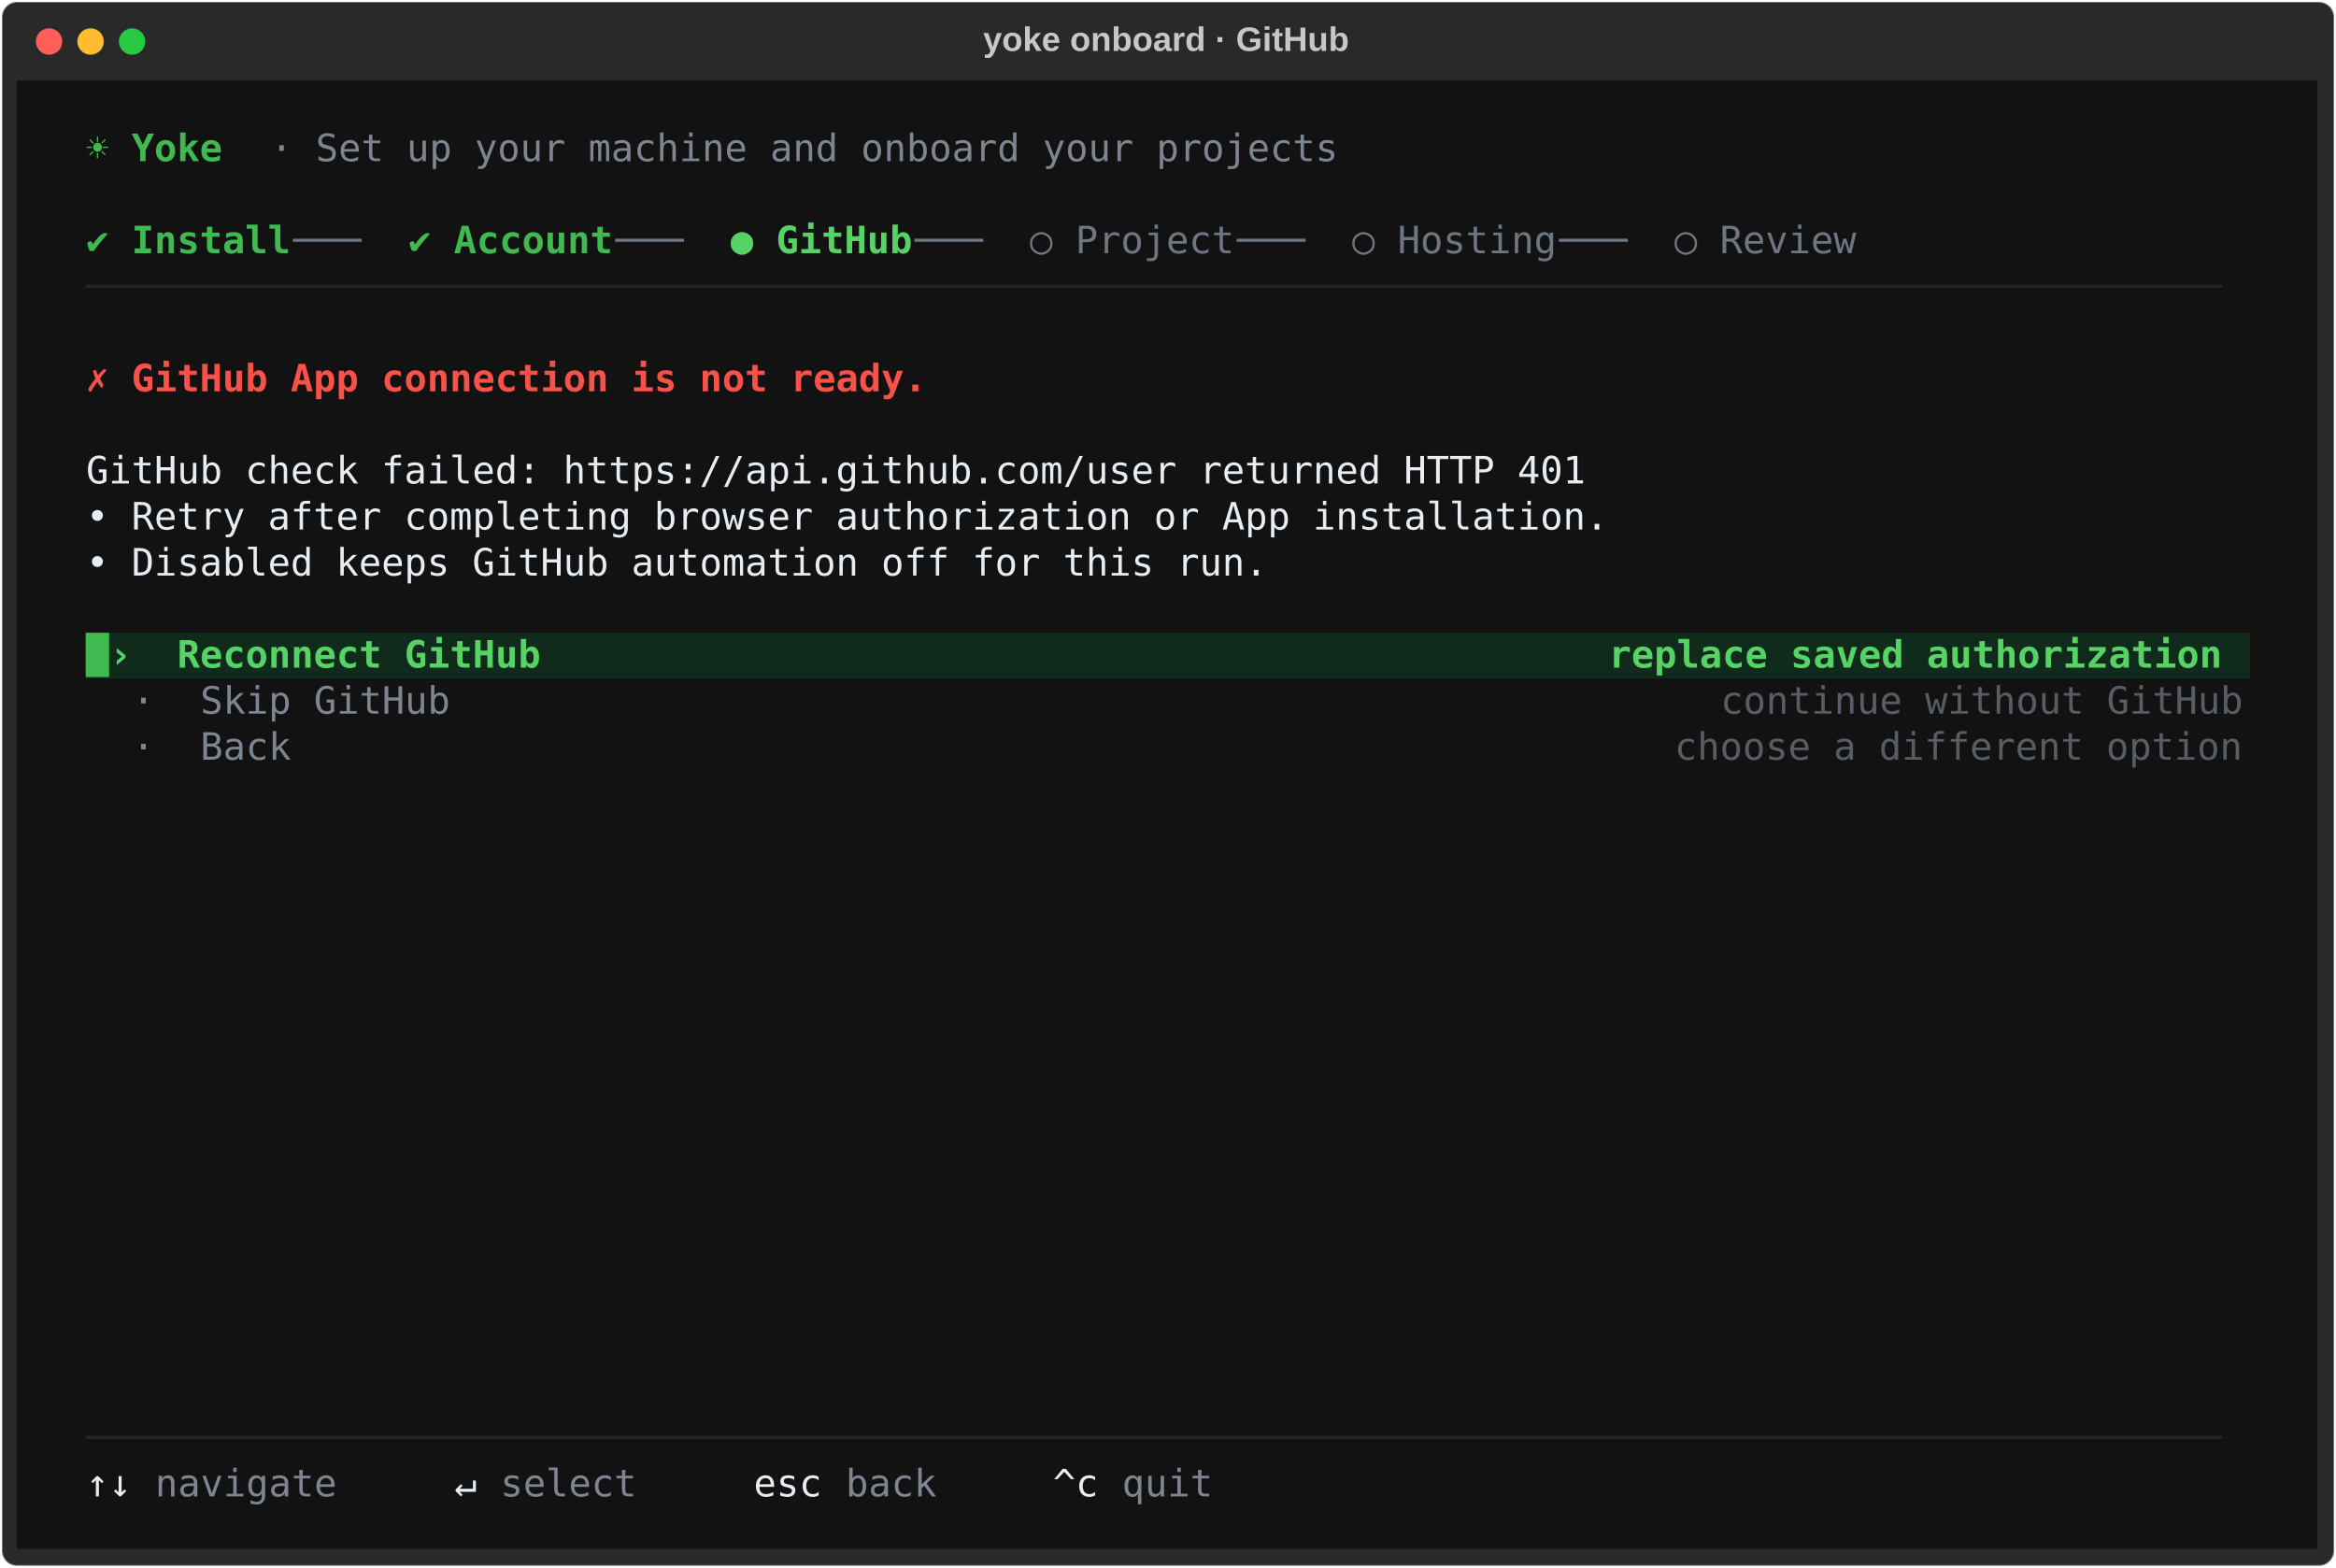
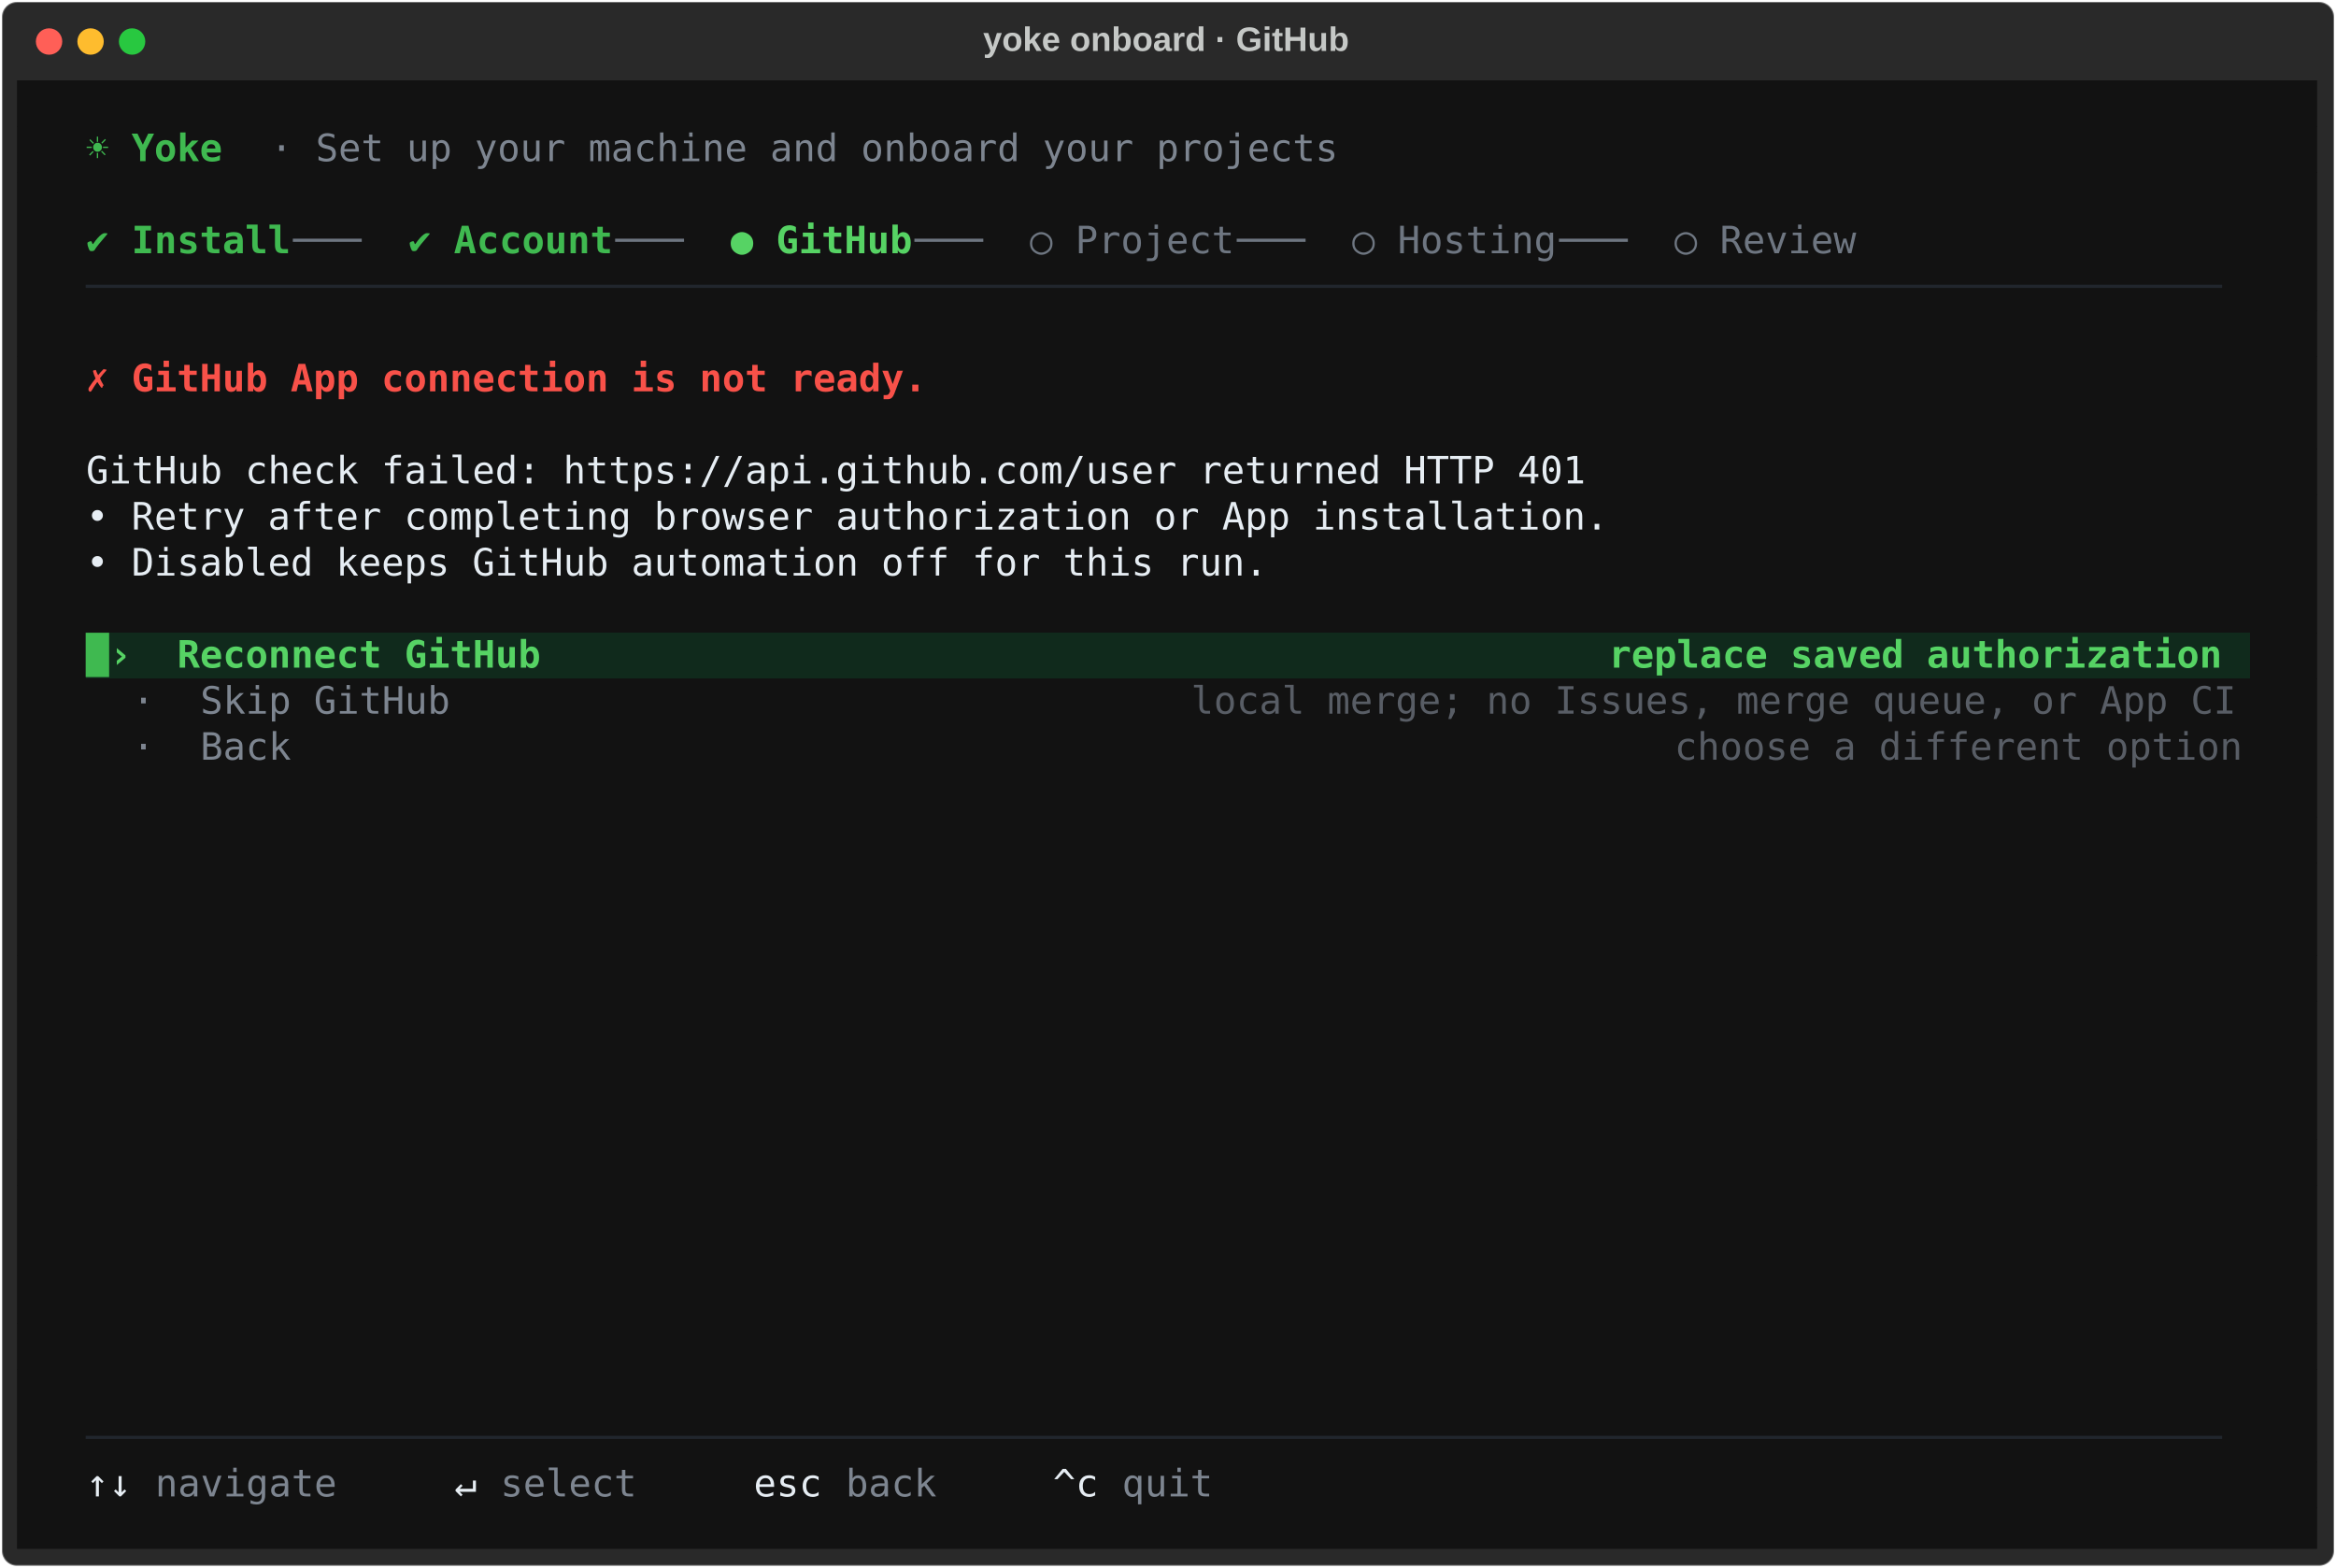
<svg xmlns="http://www.w3.org/2000/svg" class="rich-terminal" viewBox="0 0 1238 830.8">
  <style>

    @font-face {
        font-family: "Fira Code";
        src: local("FiraCode-Regular"),
                url("https://cdnjs.cloudflare.com/ajax/libs/firacode/{{VERSION}}/woff2/FiraCode-Regular.woff2") format("woff2"),
                url("https://cdnjs.cloudflare.com/ajax/libs/firacode/{{VERSION}}/woff/FiraCode-Regular.woff") format("woff");
        font-style: normal;
        font-weight: 400;
    }
    @font-face {
        font-family: "Fira Code";
        src: local("FiraCode-Bold"),
                url("https://cdnjs.cloudflare.com/ajax/libs/firacode/{{VERSION}}/woff2/FiraCode-Bold.woff2") format("woff2"),
                url("https://cdnjs.cloudflare.com/ajax/libs/firacode/{{VERSION}}/woff/FiraCode-Bold.woff") format("woff");
        font-style: bold;
        font-weight: 700;
    }

    .terminal-YOKE-matrix {
        font-family: Fira Code, monospace;
        font-size: 20px;
        line-height: 24.4px;
        font-variant-east-asian: full-width;
    }

    .terminal-YOKE-title {
        font-size: 18px;
        font-weight: bold;
        font-family: arial;
    }

.terminal-YOKE-r2 { fill: #3fb950;font-weight: bold }
.terminal-YOKE-r3 { fill: #e6edf3 }
.terminal-YOKE-r4 { fill: #7d8590 }
.terminal-YOKE-r5 { fill: #6e7681 }
.terminal-YOKE-r6 { fill: #56d364;font-weight: bold }
.terminal-YOKE-r7 { fill: #21262d }
.terminal-YOKE-r8 { fill: #f85149;font-weight: bold }
.terminal-YOKE-r9 { fill: #3fb950 }
.terminal-YOKE-r11 { fill: #585d65 }
    </style>
  <defs>
    <clipPath id="terminal-YOKE-clip-terminal">
      <rect x="0" y="0" width="1219.0" height="779.8" />
    </clipPath>
    <clipPath id="terminal-YOKE-line-0">
      <rect x="0" y="1.5" width="1220" height="24.65" />
    </clipPath>
    <clipPath id="terminal-YOKE-line-1">
      <rect x="0" y="25.9" width="1220" height="24.65" />
    </clipPath>
    <clipPath id="terminal-YOKE-line-2">
      <rect x="0" y="50.3" width="1220" height="24.65" />
    </clipPath>
    <clipPath id="terminal-YOKE-line-3">
      <rect x="0" y="74.7" width="1220" height="24.65" />
    </clipPath>
    <clipPath id="terminal-YOKE-line-4">
      <rect x="0" y="99.1" width="1220" height="24.65" />
    </clipPath>
    <clipPath id="terminal-YOKE-line-5">
      <rect x="0" y="123.5" width="1220" height="24.65" />
    </clipPath>
    <clipPath id="terminal-YOKE-line-6">
      <rect x="0" y="147.9" width="1220" height="24.65" />
    </clipPath>
    <clipPath id="terminal-YOKE-line-7">
      <rect x="0" y="172.3" width="1220" height="24.65" />
    </clipPath>
    <clipPath id="terminal-YOKE-line-8">
      <rect x="0" y="196.7" width="1220" height="24.65" />
    </clipPath>
    <clipPath id="terminal-YOKE-line-9">
      <rect x="0" y="221.1" width="1220" height="24.65" />
    </clipPath>
    <clipPath id="terminal-YOKE-line-10">
      <rect x="0" y="245.5" width="1220" height="24.65" />
    </clipPath>
    <clipPath id="terminal-YOKE-line-11">
      <rect x="0" y="269.9" width="1220" height="24.65" />
    </clipPath>
    <clipPath id="terminal-YOKE-line-12">
      <rect x="0" y="294.3" width="1220" height="24.65" />
    </clipPath>
    <clipPath id="terminal-YOKE-line-13">
      <rect x="0" y="318.7" width="1220" height="24.65" />
    </clipPath>
    <clipPath id="terminal-YOKE-line-14">
      <rect x="0" y="343.1" width="1220" height="24.65" />
    </clipPath>
    <clipPath id="terminal-YOKE-line-15">
      <rect x="0" y="367.5" width="1220" height="24.65" />
    </clipPath>
    <clipPath id="terminal-YOKE-line-16">
      <rect x="0" y="391.9" width="1220" height="24.65" />
    </clipPath>
    <clipPath id="terminal-YOKE-line-17">
      <rect x="0" y="416.3" width="1220" height="24.65" />
    </clipPath>
    <clipPath id="terminal-YOKE-line-18">
      <rect x="0" y="440.7" width="1220" height="24.65" />
    </clipPath>
    <clipPath id="terminal-YOKE-line-19">
      <rect x="0" y="465.1" width="1220" height="24.65" />
    </clipPath>
    <clipPath id="terminal-YOKE-line-20">
      <rect x="0" y="489.5" width="1220" height="24.65" />
    </clipPath>
    <clipPath id="terminal-YOKE-line-21">
      <rect x="0" y="513.9" width="1220" height="24.65" />
    </clipPath>
    <clipPath id="terminal-YOKE-line-22">
      <rect x="0" y="538.3" width="1220" height="24.65" />
    </clipPath>
    <clipPath id="terminal-YOKE-line-23">
      <rect x="0" y="562.7" width="1220" height="24.65" />
    </clipPath>
    <clipPath id="terminal-YOKE-line-24">
      <rect x="0" y="587.1" width="1220" height="24.65" />
    </clipPath>
    <clipPath id="terminal-YOKE-line-25">
      <rect x="0" y="611.5" width="1220" height="24.65" />
    </clipPath>
    <clipPath id="terminal-YOKE-line-26">
      <rect x="0" y="635.9" width="1220" height="24.65" />
    </clipPath>
    <clipPath id="terminal-YOKE-line-27">
      <rect x="0" y="660.3" width="1220" height="24.65" />
    </clipPath>
    <clipPath id="terminal-YOKE-line-28">
      <rect x="0" y="684.7" width="1220" height="24.65" />
    </clipPath>
    <clipPath id="terminal-YOKE-line-29">
      <rect x="0" y="709.1" width="1220" height="24.65" />
    </clipPath>
    <clipPath id="terminal-YOKE-line-30">
      <rect x="0" y="733.5" width="1220" height="24.65" />
    </clipPath>
  </defs>
  <rect fill="#292929" stroke="rgba(255,255,255,0.35)" stroke-width="1" x="1" y="1" width="1236" height="828.8" rx="8" />
  <text class="terminal-YOKE-title" fill="#c5c8c6" text-anchor="middle" x="618" y="27">yoke onboard · GitHub</text>
  <g transform="translate(26,22)">
    <circle cx="0" cy="0" r="7" fill="#ff5f57" />
    <circle cx="22" cy="0" r="7" fill="#febc2e" />
    <circle cx="44" cy="0" r="7" fill="#28c840" />
  </g>
  <g transform="translate(9, 41)" clip-path="url(#terminal-YOKE-clip-terminal)">
    <rect fill="#121212" x="0" y="1.5" width="1220" height="24.65" shape-rendering="crispEdges" />
    <rect fill="#121212" x="0" y="25.9" width="36.6" height="24.65" shape-rendering="crispEdges" />
    <rect fill="#121212" x="36.6" y="25.9" width="73.2" height="24.65" shape-rendering="crispEdges" />
    <rect fill="#121212" x="109.8" y="25.9" width="24.4" height="24.65" shape-rendering="crispEdges" />
    <rect fill="#121212" x="134.2" y="25.9" width="573.4" height="24.65" shape-rendering="crispEdges" />
    <rect fill="#121212" x="707.6" y="25.9" width="512.4" height="24.65" shape-rendering="crispEdges" />
    <rect fill="#121212" x="0" y="50.3" width="1220" height="24.65" shape-rendering="crispEdges" />
    <rect fill="#121212" x="0" y="74.7" width="36.6" height="24.65" shape-rendering="crispEdges" />
    <rect fill="#121212" x="36.6" y="74.7" width="109.8" height="24.65" shape-rendering="crispEdges" />
    <rect fill="#121212" x="146.4" y="74.7" width="61" height="24.65" shape-rendering="crispEdges" />
    <rect fill="#121212" x="207.4" y="74.7" width="109.8" height="24.65" shape-rendering="crispEdges" />
    <rect fill="#121212" x="317.2" y="74.7" width="61" height="24.65" shape-rendering="crispEdges" />
    <rect fill="#121212" x="378.2" y="74.7" width="97.6" height="24.65" shape-rendering="crispEdges" />
    <rect fill="#121212" x="475.8" y="74.7" width="61" height="24.65" shape-rendering="crispEdges" />
    <rect fill="#121212" x="536.8" y="74.7" width="109.8" height="24.65" shape-rendering="crispEdges" />
    <rect fill="#121212" x="646.6" y="74.7" width="61" height="24.65" shape-rendering="crispEdges" />
    <rect fill="#121212" x="707.6" y="74.7" width="109.8" height="24.65" shape-rendering="crispEdges" />
    <rect fill="#121212" x="817.4" y="74.7" width="61" height="24.65" shape-rendering="crispEdges" />
    <rect fill="#121212" x="878.4" y="74.7" width="97.6" height="24.65" shape-rendering="crispEdges" />
    <rect fill="#121212" x="976" y="74.7" width="244" height="24.65" shape-rendering="crispEdges" />
    <rect fill="#121212" x="0" y="99.1" width="36.6" height="24.65" shape-rendering="crispEdges" />
    <rect fill="#121212" x="36.6" y="99.1" width="1146.8" height="24.65" shape-rendering="crispEdges" />
    <rect fill="#121212" x="1183.4" y="99.1" width="36.6" height="24.65" shape-rendering="crispEdges" />
    <rect fill="#121212" x="0" y="123.5" width="1220" height="24.65" shape-rendering="crispEdges" />
    <rect fill="#121212" x="0" y="147.9" width="36.6" height="24.65" shape-rendering="crispEdges" />
    <rect fill="#121212" x="36.6" y="147.9" width="451.4" height="24.65" shape-rendering="crispEdges" />
    <rect fill="#121212" x="488" y="147.9" width="732" height="24.65" shape-rendering="crispEdges" />
    <rect fill="#121212" x="0" y="172.3" width="36.6" height="24.65" shape-rendering="crispEdges" />
    <rect fill="#121212" x="36.6" y="172.3" width="0" height="24.65" shape-rendering="crispEdges" />
    <rect fill="#121212" x="36.6" y="172.3" width="1183.4" height="24.65" shape-rendering="crispEdges" />
    <rect fill="#121212" x="0" y="196.7" width="36.6" height="24.65" shape-rendering="crispEdges" />
    <rect fill="#121212" x="36.6" y="196.7" width="805.2" height="24.65" shape-rendering="crispEdges" />
    <rect fill="#121212" x="841.8" y="196.7" width="378.2" height="24.65" shape-rendering="crispEdges" />
    <rect fill="#121212" x="0" y="221.1" width="36.6" height="24.65" shape-rendering="crispEdges" />
    <rect fill="#121212" x="36.6" y="221.1" width="841.8" height="24.65" shape-rendering="crispEdges" />
    <rect fill="#121212" x="878.4" y="221.1" width="341.6" height="24.65" shape-rendering="crispEdges" />
    <rect fill="#121212" x="0" y="245.5" width="36.6" height="24.65" shape-rendering="crispEdges" />
    <rect fill="#121212" x="36.6" y="245.5" width="658.8" height="24.65" shape-rendering="crispEdges" />
    <rect fill="#121212" x="695.4" y="245.5" width="524.6" height="24.65" shape-rendering="crispEdges" />
    <rect fill="#121212" x="0" y="269.9" width="36.6" height="24.65" shape-rendering="crispEdges" />
    <rect fill="#121212" x="36.6" y="269.9" width="0" height="24.65" shape-rendering="crispEdges" />
    <rect fill="#121212" x="36.6" y="269.9" width="1183.4" height="24.65" shape-rendering="crispEdges" />
    <rect fill="#121212" x="0" y="294.3" width="36.6" height="24.65" shape-rendering="crispEdges" />
    <rect fill="#102a1c" x="36.6" y="294.3" width="12.2" height="24.65" shape-rendering="crispEdges" />
    <rect fill="#102a1c" x="48.8" y="294.3" width="1134.6" height="24.65" shape-rendering="crispEdges" />
    <rect fill="#121212" x="1183.4" y="294.3" width="36.6" height="24.65" shape-rendering="crispEdges" />
    <rect fill="#121212" x="0" y="318.7" width="36.6" height="24.65" shape-rendering="crispEdges" />
    <rect fill="#121212" x="36.6" y="318.7" width="12.2" height="24.65" shape-rendering="crispEdges" />
    <rect fill="#121212" x="48.8" y="318.7" width="12.2" height="24.65" shape-rendering="crispEdges" />
-     <rect fill="#121212" x="61" y="318.7" width="841.8" height="24.65" shape-rendering="crispEdges" />
-     <rect fill="#121212" x="902.8" y="318.7" width="280.6" height="24.65" shape-rendering="crispEdges" />
+     <rect fill="#121212" x="61" y="318.7" width="561.2" height="24.65" shape-rendering="crispEdges" />
+     <rect fill="#121212" x="622.2" y="318.7" width="561.2" height="24.65" shape-rendering="crispEdges" />
    <rect fill="#121212" x="1183.4" y="318.7" width="36.6" height="24.65" shape-rendering="crispEdges" />
    <rect fill="#121212" x="0" y="343.1" width="36.6" height="24.65" shape-rendering="crispEdges" />
    <rect fill="#121212" x="36.6" y="343.1" width="12.2" height="24.65" shape-rendering="crispEdges" />
    <rect fill="#121212" x="48.8" y="343.1" width="12.2" height="24.65" shape-rendering="crispEdges" />
    <rect fill="#121212" x="61" y="343.1" width="817.4" height="24.65" shape-rendering="crispEdges" />
    <rect fill="#121212" x="878.4" y="343.1" width="305" height="24.65" shape-rendering="crispEdges" />
    <rect fill="#121212" x="1183.4" y="343.1" width="36.6" height="24.65" shape-rendering="crispEdges" />
    <rect fill="#121212" x="0" y="367.5" width="36.6" height="24.65" shape-rendering="crispEdges" />
    <rect fill="#121212" x="36.6" y="367.5" width="1183.4" height="24.65" shape-rendering="crispEdges" />
    <rect fill="#121212" x="0" y="391.9" width="36.6" height="24.65" shape-rendering="crispEdges" />
    <rect fill="#121212" x="36.6" y="391.9" width="1183.4" height="24.65" shape-rendering="crispEdges" />
    <rect fill="#121212" x="0" y="416.3" width="36.6" height="24.65" shape-rendering="crispEdges" />
    <rect fill="#121212" x="36.6" y="416.3" width="1183.4" height="24.65" shape-rendering="crispEdges" />
    <rect fill="#121212" x="0" y="440.7" width="36.6" height="24.65" shape-rendering="crispEdges" />
    <rect fill="#121212" x="36.6" y="440.7" width="1183.4" height="24.65" shape-rendering="crispEdges" />
    <rect fill="#121212" x="0" y="465.1" width="36.6" height="24.65" shape-rendering="crispEdges" />
    <rect fill="#121212" x="36.6" y="465.1" width="1183.4" height="24.65" shape-rendering="crispEdges" />
    <rect fill="#121212" x="0" y="489.5" width="36.6" height="24.65" shape-rendering="crispEdges" />
    <rect fill="#121212" x="36.6" y="489.5" width="1183.4" height="24.65" shape-rendering="crispEdges" />
    <rect fill="#121212" x="0" y="513.9" width="36.6" height="24.65" shape-rendering="crispEdges" />
    <rect fill="#121212" x="36.6" y="513.9" width="1183.4" height="24.65" shape-rendering="crispEdges" />
    <rect fill="#121212" x="0" y="538.3" width="36.6" height="24.65" shape-rendering="crispEdges" />
    <rect fill="#121212" x="36.6" y="538.3" width="1183.4" height="24.65" shape-rendering="crispEdges" />
    <rect fill="#121212" x="0" y="562.7" width="36.6" height="24.65" shape-rendering="crispEdges" />
    <rect fill="#121212" x="36.6" y="562.7" width="1183.4" height="24.65" shape-rendering="crispEdges" />
    <rect fill="#121212" x="0" y="587.1" width="36.6" height="24.65" shape-rendering="crispEdges" />
    <rect fill="#121212" x="36.6" y="587.1" width="1183.4" height="24.65" shape-rendering="crispEdges" />
    <rect fill="#121212" x="0" y="611.5" width="36.6" height="24.65" shape-rendering="crispEdges" />
    <rect fill="#121212" x="36.6" y="611.5" width="1183.4" height="24.65" shape-rendering="crispEdges" />
    <rect fill="#121212" x="0" y="635.9" width="36.6" height="24.65" shape-rendering="crispEdges" />
    <rect fill="#121212" x="36.6" y="635.9" width="1183.4" height="24.65" shape-rendering="crispEdges" />
    <rect fill="#121212" x="0" y="660.3" width="36.6" height="24.65" shape-rendering="crispEdges" />
    <rect fill="#121212" x="36.6" y="660.3" width="1183.4" height="24.65" shape-rendering="crispEdges" />
    <rect fill="#121212" x="0" y="684.7" width="36.6" height="24.65" shape-rendering="crispEdges" />
    <rect fill="#121212" x="36.6" y="684.7" width="1183.4" height="24.65" shape-rendering="crispEdges" />
    <rect fill="#121212" x="0" y="709.1" width="36.6" height="24.65" shape-rendering="crispEdges" />
    <rect fill="#121212" x="36.6" y="709.1" width="1146.8" height="24.65" shape-rendering="crispEdges" />
    <rect fill="#121212" x="1183.4" y="709.1" width="36.6" height="24.65" shape-rendering="crispEdges" />
    <rect fill="#121212" x="0" y="733.5" width="36.6" height="24.65" shape-rendering="crispEdges" />
    <rect fill="#121212" x="36.6" y="733.5" width="24.4" height="24.65" shape-rendering="crispEdges" />
    <rect fill="#121212" x="61" y="733.5" width="12.2" height="24.65" shape-rendering="crispEdges" />
    <rect fill="#121212" x="73.2" y="733.5" width="97.6" height="24.65" shape-rendering="crispEdges" />
    <rect fill="#121212" x="170.8" y="733.5" width="61" height="24.65" shape-rendering="crispEdges" />
    <rect fill="#121212" x="231.8" y="733.5" width="12.2" height="24.65" shape-rendering="crispEdges" />
    <rect fill="#121212" x="244" y="733.5" width="12.2" height="24.65" shape-rendering="crispEdges" />
    <rect fill="#121212" x="256.2" y="733.5" width="73.2" height="24.65" shape-rendering="crispEdges" />
    <rect fill="#121212" x="329.4" y="733.5" width="61" height="24.65" shape-rendering="crispEdges" />
    <rect fill="#121212" x="390.4" y="733.5" width="36.6" height="24.65" shape-rendering="crispEdges" />
    <rect fill="#121212" x="427" y="733.5" width="12.2" height="24.65" shape-rendering="crispEdges" />
    <rect fill="#121212" x="439.2" y="733.5" width="48.8" height="24.65" shape-rendering="crispEdges" />
    <rect fill="#121212" x="488" y="733.5" width="61" height="24.65" shape-rendering="crispEdges" />
    <rect fill="#121212" x="549" y="733.5" width="24.4" height="24.65" shape-rendering="crispEdges" />
    <rect fill="#121212" x="573.4" y="733.5" width="12.2" height="24.65" shape-rendering="crispEdges" />
    <rect fill="#121212" x="585.6" y="733.5" width="48.8" height="24.65" shape-rendering="crispEdges" />
    <rect fill="#121212" x="634.4" y="733.5" width="585.6" height="24.65" shape-rendering="crispEdges" />
    <rect fill="#121212" x="0" y="757.9" width="1220" height="24.65" shape-rendering="crispEdges" />
    <g class="terminal-YOKE-matrix">
      <text class="terminal-YOKE-r2" x="36.6" y="44.4" textLength="73.2" clip-path="url(#terminal-YOKE-line-1)">☀ Yoke</text>
      <text class="terminal-YOKE-r4" x="134.2" y="44.4" textLength="573.4" clip-path="url(#terminal-YOKE-line-1)">· Set up your machine and onboard your projects</text>
      <text class="terminal-YOKE-r2" x="36.6" y="93.2" textLength="109.8" clip-path="url(#terminal-YOKE-line-3)">✔ Install</text>
      <text class="terminal-YOKE-r5" x="146.4" y="93.2" textLength="61" clip-path="url(#terminal-YOKE-line-3)"> ─── </text>
      <text class="terminal-YOKE-r2" x="207.4" y="93.2" textLength="109.8" clip-path="url(#terminal-YOKE-line-3)">✔ Account</text>
      <text class="terminal-YOKE-r5" x="317.2" y="93.2" textLength="61" clip-path="url(#terminal-YOKE-line-3)"> ─── </text>
      <text class="terminal-YOKE-r6" x="378.2" y="93.2" textLength="97.6" clip-path="url(#terminal-YOKE-line-3)">● GitHub</text>
      <text class="terminal-YOKE-r5" x="475.8" y="93.2" textLength="61" clip-path="url(#terminal-YOKE-line-3)"> ─── </text>
      <text class="terminal-YOKE-r5" x="536.8" y="93.2" textLength="109.8" clip-path="url(#terminal-YOKE-line-3)">○ Project</text>
      <text class="terminal-YOKE-r5" x="646.6" y="93.2" textLength="61" clip-path="url(#terminal-YOKE-line-3)"> ─── </text>
      <text class="terminal-YOKE-r5" x="707.6" y="93.2" textLength="109.8" clip-path="url(#terminal-YOKE-line-3)">○ Hosting</text>
      <text class="terminal-YOKE-r5" x="817.4" y="93.2" textLength="61" clip-path="url(#terminal-YOKE-line-3)"> ─── </text>
      <text class="terminal-YOKE-r5" x="878.4" y="93.2" textLength="97.6" clip-path="url(#terminal-YOKE-line-3)">○ Review</text>
      <text class="terminal-YOKE-r7" x="36.6" y="117.6" textLength="1146.8" clip-path="url(#terminal-YOKE-line-4)">──────────────────────────────────────────────────────────────────────────────────────────────</text>
      <text class="terminal-YOKE-r8" x="36.6" y="166.4" textLength="451.4" clip-path="url(#terminal-YOKE-line-6)">✗ GitHub App connection is not ready.</text>
      <text class="terminal-YOKE-r3" x="36.6" y="215.2" textLength="805.2" clip-path="url(#terminal-YOKE-line-8)">GitHub check failed: https://api.github.com/user returned HTTP 401</text>
      <text class="terminal-YOKE-r3" x="36.6" y="239.6" textLength="841.8" clip-path="url(#terminal-YOKE-line-9)">  • Retry after completing browser authorization or App installation.</text>
      <text class="terminal-YOKE-r3" x="36.6" y="264" textLength="658.8" clip-path="url(#terminal-YOKE-line-10)">  • Disabled keeps GitHub automation off for this run.</text>
      <text class="terminal-YOKE-r9" x="36.6" y="312.8" textLength="12.2" clip-path="url(#terminal-YOKE-line-12)">█</text>
      <text class="terminal-YOKE-r6" x="48.8" y="312.8" textLength="1134.6" clip-path="url(#terminal-YOKE-line-12)">›  Reconnect GitHub                                               replace saved authorization</text>
-       <text class="terminal-YOKE-r4" x="61" y="337.2" textLength="841.8" clip-path="url(#terminal-YOKE-line-13)">·  Skip GitHub                                                       </text>
-       <text class="terminal-YOKE-r11" x="902.8" y="337.2" textLength="280.6" clip-path="url(#terminal-YOKE-line-13)">continue without GitHub</text>
+       <text class="terminal-YOKE-r4" x="61" y="337.2" textLength="561.2" clip-path="url(#terminal-YOKE-line-13)">·  Skip GitHub                                </text>
+       <text class="terminal-YOKE-r11" x="622.2" y="337.2" textLength="561.2" clip-path="url(#terminal-YOKE-line-13)">local merge; no Issues, merge queue, or App CI</text>
      <text class="terminal-YOKE-r4" x="61" y="361.6" textLength="817.4" clip-path="url(#terminal-YOKE-line-14)">·  Back                                                            </text>
      <text class="terminal-YOKE-r11" x="878.4" y="361.6" textLength="305" clip-path="url(#terminal-YOKE-line-14)">choose a different option</text>
      <text class="terminal-YOKE-r7" x="36.6" y="727.6" textLength="1146.8" clip-path="url(#terminal-YOKE-line-29)">──────────────────────────────────────────────────────────────────────────────────────────────</text>
      <text class="terminal-YOKE-r3" x="36.6" y="752" textLength="24.4" clip-path="url(#terminal-YOKE-line-30)">↑↓</text>
      <text class="terminal-YOKE-r4" x="73.2" y="752" textLength="97.6" clip-path="url(#terminal-YOKE-line-30)">navigate</text>
      <text class="terminal-YOKE-r3" x="231.8" y="752" textLength="12.2" clip-path="url(#terminal-YOKE-line-30)">↵</text>
      <text class="terminal-YOKE-r4" x="256.2" y="752" textLength="73.2" clip-path="url(#terminal-YOKE-line-30)">select</text>
      <text class="terminal-YOKE-r3" x="390.4" y="752" textLength="36.6" clip-path="url(#terminal-YOKE-line-30)">esc</text>
      <text class="terminal-YOKE-r4" x="439.2" y="752" textLength="48.8" clip-path="url(#terminal-YOKE-line-30)">back</text>
      <text class="terminal-YOKE-r3" x="549" y="752" textLength="24.4" clip-path="url(#terminal-YOKE-line-30)">^c</text>
      <text class="terminal-YOKE-r4" x="585.6" y="752" textLength="48.8" clip-path="url(#terminal-YOKE-line-30)">quit</text>
    </g>
  </g>
</svg>
